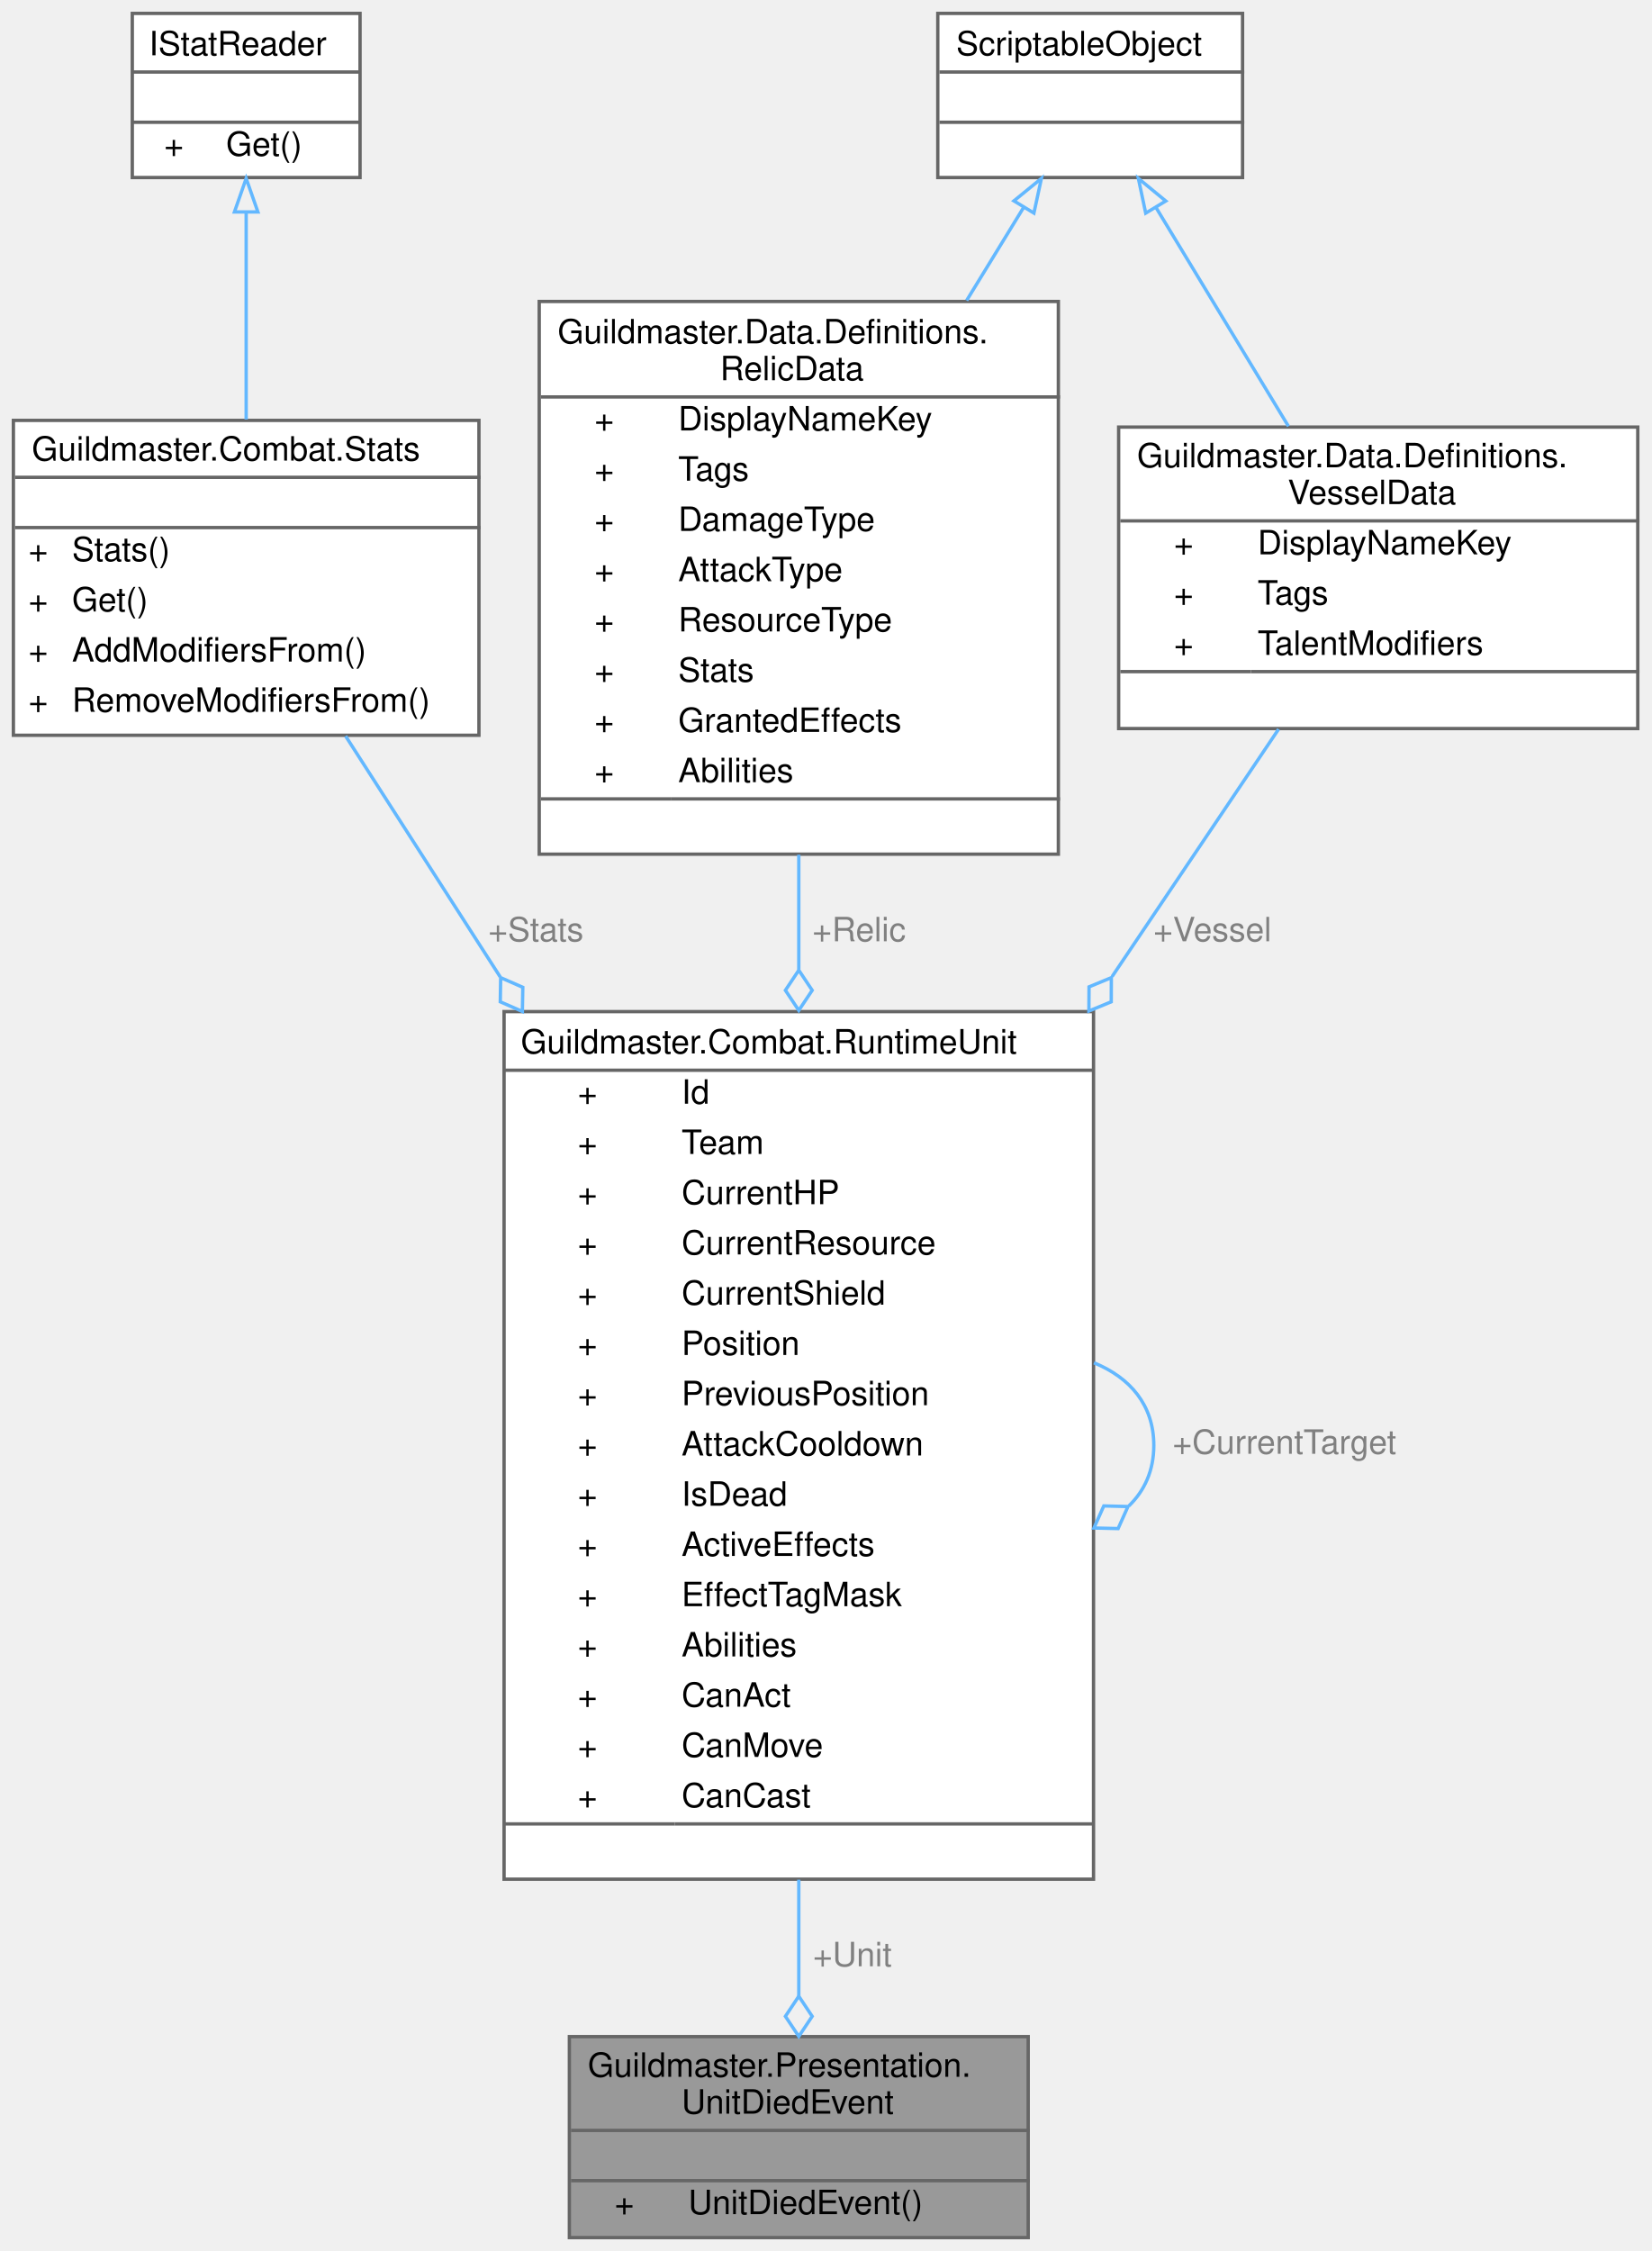
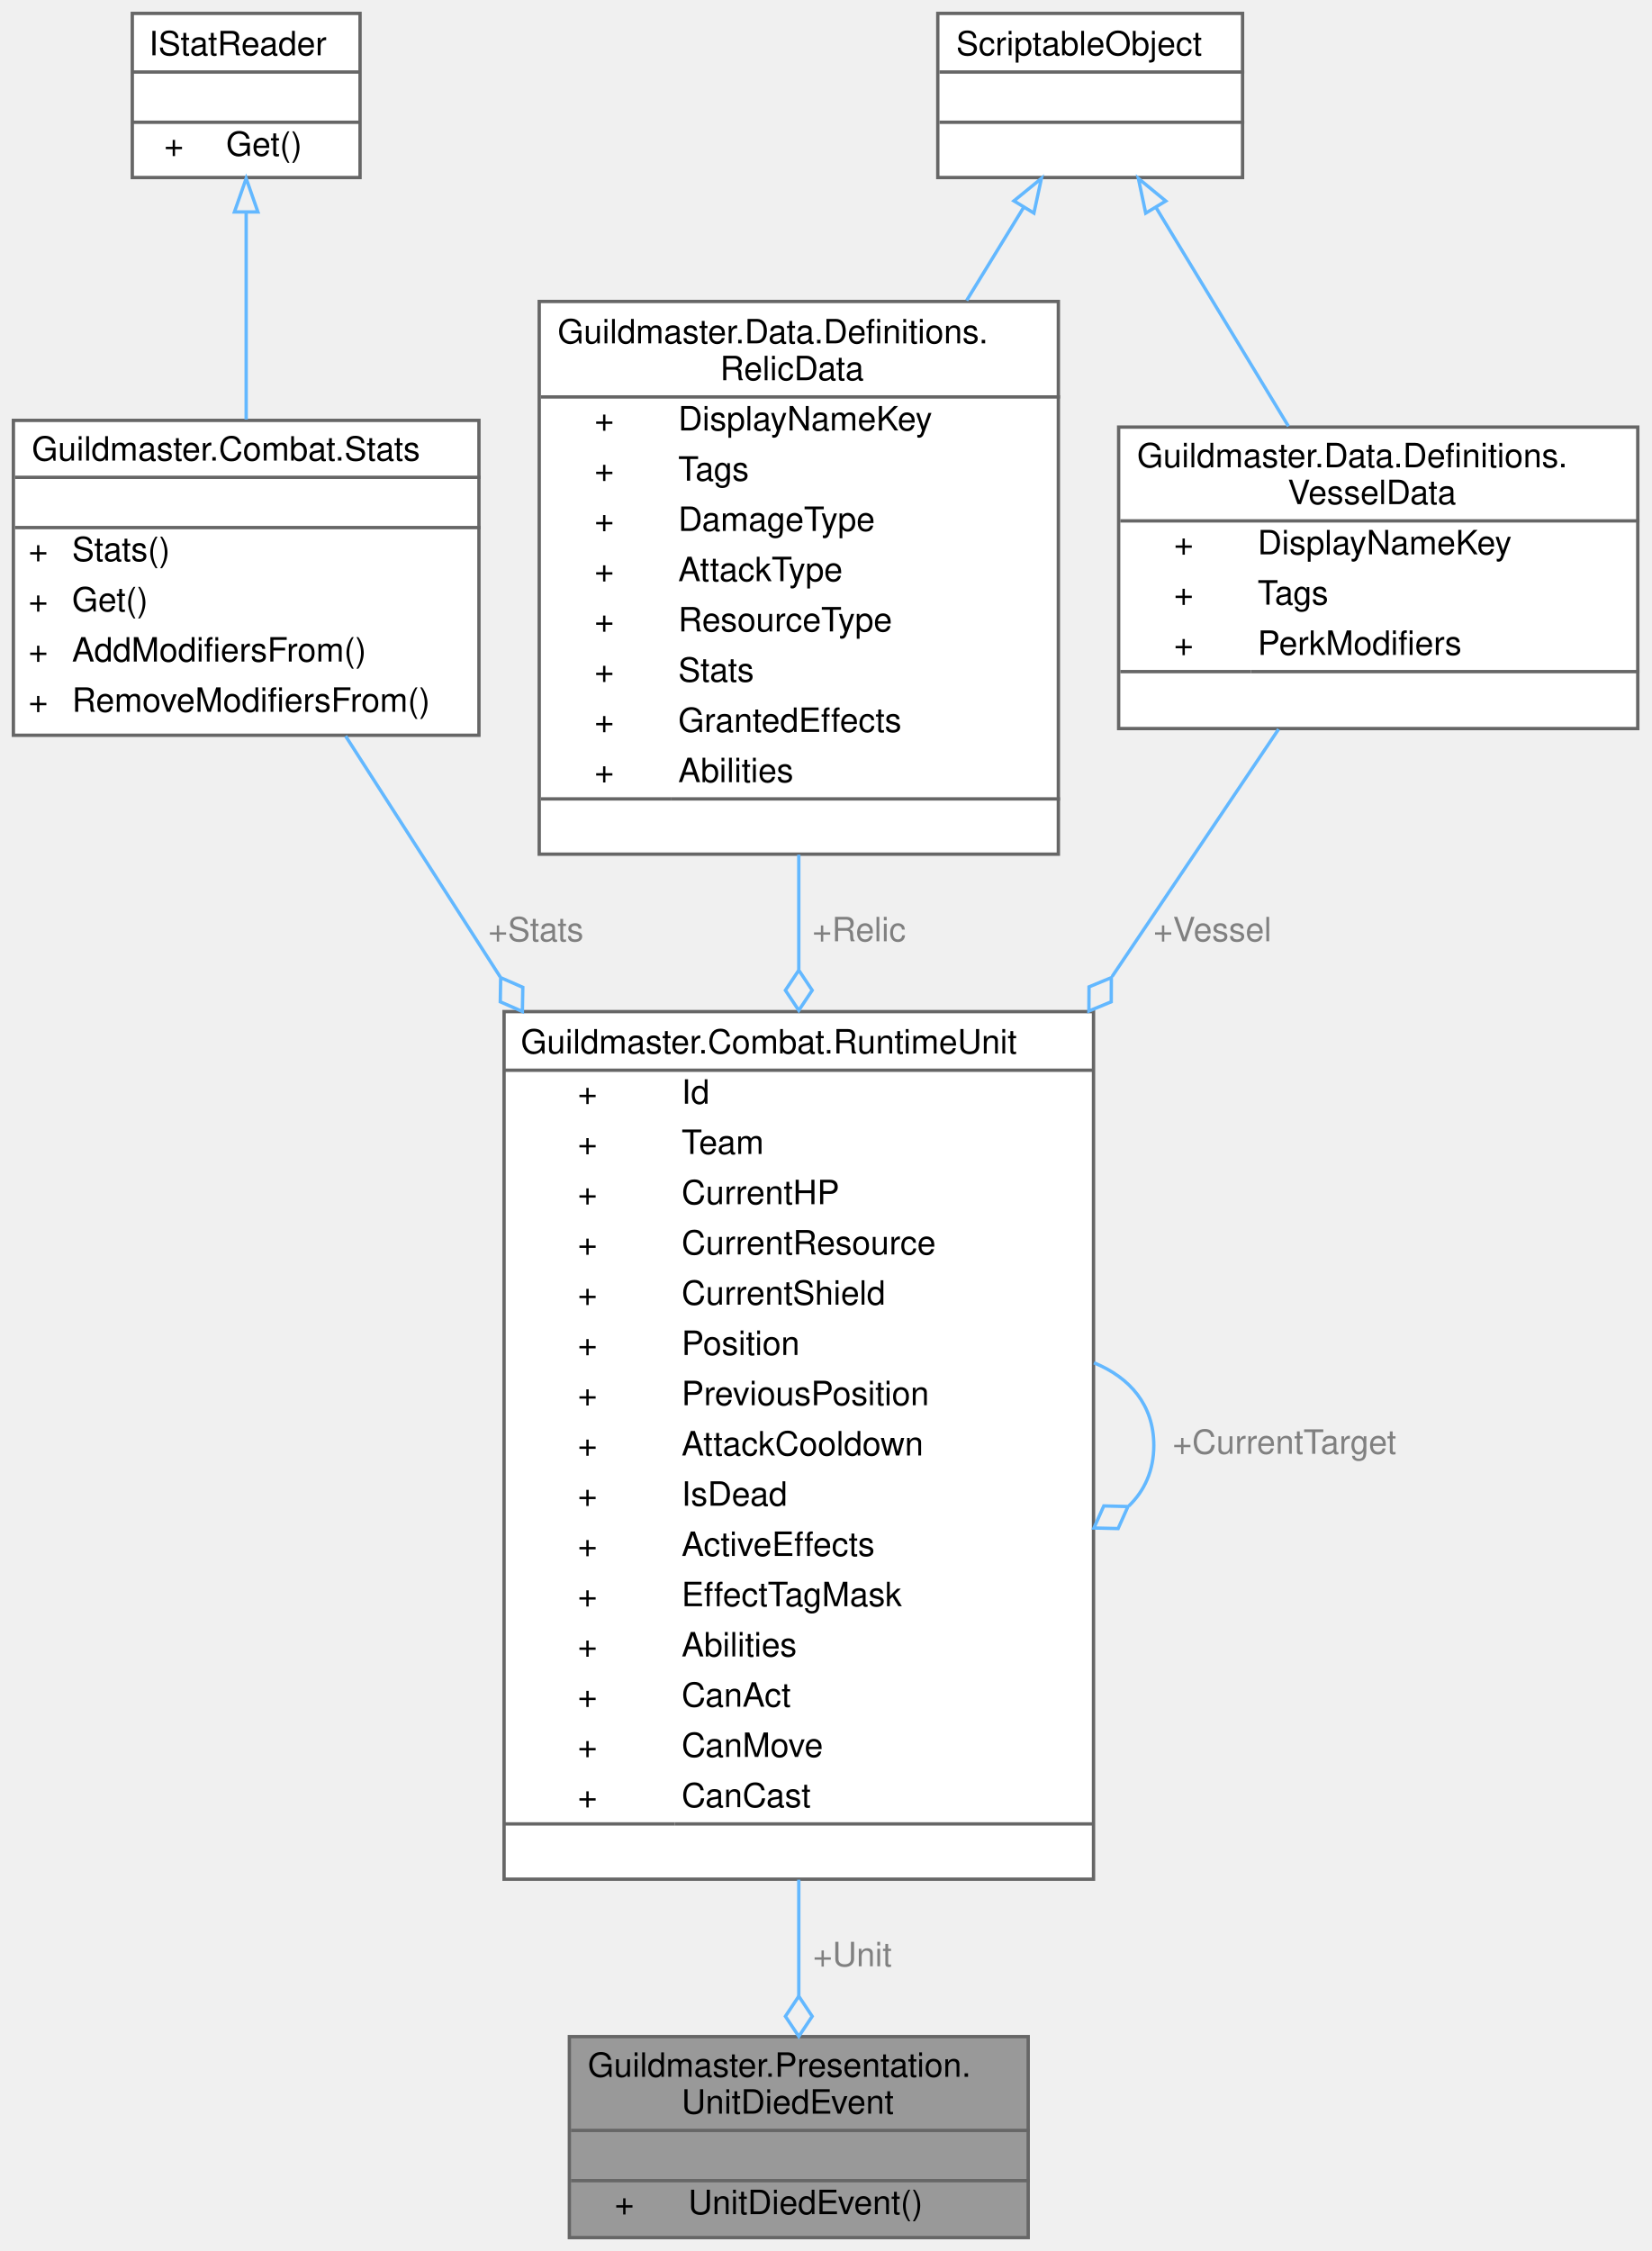
<svg xmlns="http://www.w3.org/2000/svg" xmlns:xlink="http://www.w3.org/1999/xlink" width="493pt" height="672pt" viewBox="0.00 0.00 493.00 672.00">
  <g id="graph0" class="graph" transform="scale(1 1) rotate(0) translate(4 668)">
    <g id="Node000001" class="node">
      <g id="a_Node000001">
        <a xlink:title=" ">
          <polygon fill="#999999" stroke="transparent" points="303,-60 166,-60 166,0 303,0 303,-60" />
          <text text-anchor="start" x="171.5" y="-48" font-family="Helvetica,sans-Serif" font-size="10.00">Guildmaster.Presentation.</text>
          <text text-anchor="start" x="199.5" y="-37" font-family="Helvetica,sans-Serif" font-size="10.00">UnitDiedEvent</text>
          <text text-anchor="start" x="233" y="-22" font-family="Helvetica,sans-Serif" font-size="10.00"> </text>
          <text text-anchor="start" x="179.5" y="-7" font-family="Helvetica,sans-Serif" font-size="10.00">+</text>
          <text text-anchor="start" x="201.5" y="-7" font-family="Helvetica,sans-Serif" font-size="10.00">UnitDiedEvent()</text>
          <polygon fill="#666666" stroke="#666666" points="166.5,-32 166.5,-32 303.5,-32 303.5,-32 166.5,-32" />
          <polygon fill="#666666" stroke="#666666" points="166.5,-17 166.5,-17 303.5,-17 303.5,-17 166.5,-17" />
          <polygon fill="none" stroke="#666666" points="166,0 166,-60 303,-60 303,0 166,0" />
        </a>
      </g>
    </g>
    <g id="Node000002" class="node">
      <g id="a_Node000002">
        <a xlink:href="classGuildmaster_1_1Combat_1_1RuntimeUnit.html" target="_top" xlink:title="Рантайм-представление юнита на один бой.">
          <polygon fill="white" stroke="transparent" points="322.5,-366 146.5,-366 146.5,-107 322.5,-107 322.5,-366" />
          <text text-anchor="start" x="151.5" y="-353.5" font-family="Helvetica,sans-Serif" font-size="10.00">Guildmaster.Combat.RuntimeUnit</text>
          <text text-anchor="start" x="168.5" y="-338.5" font-family="Helvetica,sans-Serif" font-size="10.00">+</text>
          <text text-anchor="start" x="199.5" y="-338.5" font-family="Helvetica,sans-Serif" font-size="10.00">Id</text>
          <text text-anchor="start" x="168.5" y="-323.5" font-family="Helvetica,sans-Serif" font-size="10.00">+</text>
          <text text-anchor="start" x="199.5" y="-323.5" font-family="Helvetica,sans-Serif" font-size="10.00">Team</text>
          <text text-anchor="start" x="168.5" y="-308.5" font-family="Helvetica,sans-Serif" font-size="10.00">+</text>
          <text text-anchor="start" x="199.5" y="-308.5" font-family="Helvetica,sans-Serif" font-size="10.00">CurrentHP</text>
          <text text-anchor="start" x="168.5" y="-293.5" font-family="Helvetica,sans-Serif" font-size="10.00">+</text>
          <text text-anchor="start" x="199.5" y="-293.5" font-family="Helvetica,sans-Serif" font-size="10.00">CurrentResource</text>
          <text text-anchor="start" x="168.5" y="-278.5" font-family="Helvetica,sans-Serif" font-size="10.00">+</text>
          <text text-anchor="start" x="199.5" y="-278.5" font-family="Helvetica,sans-Serif" font-size="10.00">CurrentShield</text>
          <text text-anchor="start" x="168.5" y="-263.5" font-family="Helvetica,sans-Serif" font-size="10.00">+</text>
          <text text-anchor="start" x="199.5" y="-263.5" font-family="Helvetica,sans-Serif" font-size="10.00">Position</text>
          <text text-anchor="start" x="168.5" y="-248.5" font-family="Helvetica,sans-Serif" font-size="10.00">+</text>
          <text text-anchor="start" x="199.5" y="-248.5" font-family="Helvetica,sans-Serif" font-size="10.00">PreviousPosition</text>
          <text text-anchor="start" x="168.5" y="-233.5" font-family="Helvetica,sans-Serif" font-size="10.00">+</text>
          <text text-anchor="start" x="199.5" y="-233.5" font-family="Helvetica,sans-Serif" font-size="10.00">AttackCooldown</text>
          <text text-anchor="start" x="168.5" y="-218.5" font-family="Helvetica,sans-Serif" font-size="10.00">+</text>
          <text text-anchor="start" x="199.5" y="-218.5" font-family="Helvetica,sans-Serif" font-size="10.00">IsDead</text>
          <text text-anchor="start" x="168.5" y="-203.5" font-family="Helvetica,sans-Serif" font-size="10.00">+</text>
          <text text-anchor="start" x="199.5" y="-203.5" font-family="Helvetica,sans-Serif" font-size="10.00">ActiveEffects</text>
          <text text-anchor="start" x="168.5" y="-188.5" font-family="Helvetica,sans-Serif" font-size="10.00">+</text>
          <text text-anchor="start" x="199.5" y="-188.5" font-family="Helvetica,sans-Serif" font-size="10.00">EffectTagMask</text>
          <text text-anchor="start" x="168.5" y="-173.5" font-family="Helvetica,sans-Serif" font-size="10.00">+</text>
          <text text-anchor="start" x="199.5" y="-173.5" font-family="Helvetica,sans-Serif" font-size="10.00">Abilities</text>
          <text text-anchor="start" x="168.5" y="-158.5" font-family="Helvetica,sans-Serif" font-size="10.00">+</text>
          <text text-anchor="start" x="199.5" y="-158.5" font-family="Helvetica,sans-Serif" font-size="10.00">CanAct</text>
          <text text-anchor="start" x="168.5" y="-143.5" font-family="Helvetica,sans-Serif" font-size="10.00">+</text>
          <text text-anchor="start" x="199.5" y="-143.5" font-family="Helvetica,sans-Serif" font-size="10.00">CanMove</text>
          <text text-anchor="start" x="168.5" y="-128.5" font-family="Helvetica,sans-Serif" font-size="10.00">+</text>
          <text text-anchor="start" x="199.5" y="-128.5" font-family="Helvetica,sans-Serif" font-size="10.00">CanCast</text>
          <text text-anchor="start" x="232.5" y="-113.5" font-family="Helvetica,sans-Serif" font-size="10.00"> </text>
          <polygon fill="#666666" stroke="#666666" points="146.5,-348.5 146.5,-348.5 322.5,-348.5 322.5,-348.5 146.5,-348.5" />
          <polygon fill="#666666" stroke="#666666" points="146.5,-123.5 146.5,-123.5 197.5,-123.5 197.5,-123.5 146.5,-123.5" />
          <polygon fill="#666666" stroke="#666666" points="197.5,-123.5 197.5,-123.5 322.5,-123.5 322.5,-123.5 197.5,-123.5" />
          <polygon fill="none" stroke="#666666" points="146.5,-107 146.5,-366 322.5,-366 322.5,-107 146.5,-107" />
        </a>
      </g>
    </g>
    <g id="edge1_Node000001_Node000002" class="edge">
      <g id="a_edge1_Node000001_Node000002">
        <a xlink:title=" ">
          <path fill="none" stroke="#63b8ff" d="M234.5,-106.86C234.5,-94.46 234.5,-82.61 234.5,-72.13" />
          <polygon fill="none" stroke="#63b8ff" points="234.5,-72.06 230.5,-66.06 234.5,-60.06 238.5,-66.06 234.5,-72.06" />
        </a>
      </g>
      <text text-anchor="middle" x="250.5" y="-81" font-family="Helvetica,sans-Serif" font-size="10.00" fill="grey"> +Unit</text>
    </g>
    <g id="edge4_Node000002_Node000002" class="edge">
      <g id="a_edge4_Node000002_Node000002">
        <a xlink:title=" ">
          <path fill="none" stroke="#63b8ff" d="M322.63,-261.16C333.43,-256.74 340.5,-248.52 340.5,-236.5 340.5,-228.99 337.74,-222.96 333.03,-218.41" />
          <polygon fill="none" stroke="#63b8ff" points="332.78,-218.25 325.57,-218.43 322.63,-211.84 329.84,-211.67 332.78,-218.25" />
        </a>
      </g>
      <text text-anchor="middle" x="379.5" y="-234" font-family="Helvetica,sans-Serif" font-size="10.00" fill="grey"> +CurrentTarget</text>
    </g>
    <g id="Node000003" class="node">
      <g id="a_Node000003">
        <a xlink:href="classGuildmaster_1_1Combat_1_1Stats.html" target="_top" xlink:title="Рантайм стат-объект юнита.">
          <polygon fill="white" stroke="transparent" points="139,-542.5 0,-542.5 0,-448.5 139,-448.5 139,-542.5" />
          <text text-anchor="start" x="5.5" y="-530.5" font-family="Helvetica,sans-Serif" font-size="10.00">Guildmaster.Combat.Stats</text>
          <text text-anchor="start" x="68" y="-515.5" font-family="Helvetica,sans-Serif" font-size="10.00"> </text>
          <text text-anchor="start" x="4.5" y="-500.5" font-family="Helvetica,sans-Serif" font-size="10.00">+</text>
          <text text-anchor="start" x="17.5" y="-500.5" font-family="Helvetica,sans-Serif" font-size="10.00">Stats()</text>
          <text text-anchor="start" x="4.5" y="-485.5" font-family="Helvetica,sans-Serif" font-size="10.00">+</text>
          <text text-anchor="start" x="17.5" y="-485.5" font-family="Helvetica,sans-Serif" font-size="10.00">Get()</text>
          <text text-anchor="start" x="4.5" y="-470.5" font-family="Helvetica,sans-Serif" font-size="10.00">+</text>
          <text text-anchor="start" x="17.5" y="-470.5" font-family="Helvetica,sans-Serif" font-size="10.00">AddModifiersFrom()</text>
          <text text-anchor="start" x="4.5" y="-455.5" font-family="Helvetica,sans-Serif" font-size="10.00">+</text>
          <text text-anchor="start" x="17.5" y="-455.5" font-family="Helvetica,sans-Serif" font-size="10.00">RemoveModifiersFrom()</text>
          <polygon fill="#666666" stroke="#666666" points="0.5,-525.5 0.5,-525.5 139.5,-525.5 139.5,-525.5 0.5,-525.5" />
          <polygon fill="#666666" stroke="#666666" points="0.5,-510.5 0.5,-510.5 139.5,-510.5 139.5,-510.5 0.5,-510.5" />
          <polygon fill="none" stroke="#666666" points="0,-448.5 0,-542.5 139,-542.5 139,-448.5 0,-448.5" />
        </a>
      </g>
    </g>
    <g id="edge2_Node000002_Node000003" class="edge">
      <g id="a_edge2_Node000002_Node000003">
        <a xlink:title=" ">
          <path fill="none" stroke="#63b8ff" d="M99.19,-448.26C112.38,-427.72 128.67,-402.34 145.33,-376.39" />
          <polygon fill="none" stroke="#63b8ff" points="145.49,-376.14 145.37,-368.93 151.97,-366.04 152.1,-373.25 145.49,-376.14" />
        </a>
      </g>
      <text text-anchor="middle" x="156" y="-387" font-family="Helvetica,sans-Serif" font-size="10.00" fill="grey"> +Stats</text>
    </g>
    <g id="Node000004" class="node">
      <g id="a_Node000004">
        <a xlink:href="interfaceGuildmaster_1_1Data_1_1Stats_1_1IStatReader.html" target="_top" xlink:title="Только-чтение собранных статов.">
          <polygon fill="white" stroke="transparent" points="103.5,-664 35.5,-664 35.5,-615 103.5,-615 103.5,-664" />
          <text text-anchor="start" x="40.5" y="-651.5" font-family="Helvetica,sans-Serif" font-size="10.00">IStatReader</text>
          <text text-anchor="start" x="67.5" y="-636.5" font-family="Helvetica,sans-Serif" font-size="10.00"> </text>
          <text text-anchor="start" x="45" y="-621.5" font-family="Helvetica,sans-Serif" font-size="10.00">+</text>
          <text text-anchor="start" x="63.5" y="-621.5" font-family="Helvetica,sans-Serif" font-size="10.00">Get()</text>
          <polygon fill="#666666" stroke="#666666" points="35.5,-646.5 35.5,-646.5 103.5,-646.5 103.5,-646.5 35.5,-646.5" />
          <polygon fill="#666666" stroke="#666666" points="35.5,-631.5 35.5,-631.5 103.5,-631.5 103.5,-631.5 35.5,-631.5" />
          <polygon fill="none" stroke="#666666" points="35.5,-615 35.5,-664 103.5,-664 103.5,-615 35.5,-615" />
        </a>
      </g>
    </g>
    <g id="edge3_Node000003_Node000004" class="edge">
      <g id="a_edge3_Node000003_Node000004">
        <a xlink:title=" ">
          <path fill="none" stroke="#63b8ff" d="M69.5,-604.7C69.5,-586.18 69.5,-562.95 69.5,-542.77" />
          <polygon fill="none" stroke="#63b8ff" points="66,-604.73 69.5,-614.73 73,-604.73 66,-604.73" />
        </a>
      </g>
    </g>
    <g id="Node000005" class="node">
      <g id="a_Node000005">
        <a xlink:href="classGuildmaster_1_1Data_1_1Definitions_1_1RelicData.html" target="_top" xlink:title="«Чемпион» — стат-блок и боевые категории юнита.">
          <polygon fill="white" stroke="transparent" points="312,-578 157,-578 157,-413 312,-413 312,-578" />
          <text text-anchor="start" x="162.5" y="-565.5" font-family="Helvetica,sans-Serif" font-size="10.00">Guildmaster.Data.Definitions.</text>
          <text text-anchor="start" x="211" y="-554.5" font-family="Helvetica,sans-Serif" font-size="10.00">RelicData</text>
          <text text-anchor="start" x="173.5" y="-539.5" font-family="Helvetica,sans-Serif" font-size="10.00">+</text>
          <text text-anchor="start" x="198.5" y="-539.5" font-family="Helvetica,sans-Serif" font-size="10.00">DisplayNameKey</text>
          <text text-anchor="start" x="173.5" y="-524.5" font-family="Helvetica,sans-Serif" font-size="10.00">+</text>
          <text text-anchor="start" x="198.5" y="-524.5" font-family="Helvetica,sans-Serif" font-size="10.00">Tags</text>
          <text text-anchor="start" x="173.5" y="-509.5" font-family="Helvetica,sans-Serif" font-size="10.00">+</text>
          <text text-anchor="start" x="198.5" y="-509.5" font-family="Helvetica,sans-Serif" font-size="10.00">DamageType</text>
          <text text-anchor="start" x="173.5" y="-494.5" font-family="Helvetica,sans-Serif" font-size="10.00">+</text>
          <text text-anchor="start" x="198.5" y="-494.5" font-family="Helvetica,sans-Serif" font-size="10.00">AttackType</text>
          <text text-anchor="start" x="173.5" y="-479.5" font-family="Helvetica,sans-Serif" font-size="10.00">+</text>
          <text text-anchor="start" x="198.5" y="-479.5" font-family="Helvetica,sans-Serif" font-size="10.00">ResourceType</text>
          <text text-anchor="start" x="173.5" y="-464.5" font-family="Helvetica,sans-Serif" font-size="10.00">+</text>
          <text text-anchor="start" x="198.5" y="-464.5" font-family="Helvetica,sans-Serif" font-size="10.00">Stats</text>
          <text text-anchor="start" x="173.5" y="-449.5" font-family="Helvetica,sans-Serif" font-size="10.00">+</text>
          <text text-anchor="start" x="198.5" y="-449.5" font-family="Helvetica,sans-Serif" font-size="10.00">GrantedEffects</text>
          <text text-anchor="start" x="173.5" y="-434.5" font-family="Helvetica,sans-Serif" font-size="10.00">+</text>
          <text text-anchor="start" x="198.5" y="-434.5" font-family="Helvetica,sans-Serif" font-size="10.00">Abilities</text>
          <text text-anchor="start" x="233" y="-419.5" font-family="Helvetica,sans-Serif" font-size="10.00"> </text>
          <polygon fill="#666666" stroke="#666666" points="157.5,-549.5 157.5,-549.5 312.5,-549.5 312.5,-549.5 157.5,-549.5" />
          <polygon fill="#666666" stroke="#666666" points="157.5,-429.5 157.5,-429.5 196.5,-429.5 196.5,-429.5 157.5,-429.5" />
          <polygon fill="#666666" stroke="#666666" points="196.5,-429.5 196.5,-429.5 312.5,-429.5 312.5,-429.5 196.5,-429.5" />
          <polygon fill="none" stroke="#666666" points="157,-413 157,-578 312,-578 312,-413 157,-413" />
        </a>
      </g>
    </g>
    <g id="edge5_Node000002_Node000005" class="edge">
      <g id="a_edge5_Node000002_Node000005">
        <a xlink:title=" ">
          <path fill="none" stroke="#63b8ff" d="M234.5,-412.83C234.5,-401.81 234.5,-390.26 234.5,-378.57" />
          <polygon fill="none" stroke="#63b8ff" points="234.5,-378.36 230.5,-372.36 234.5,-366.36 238.5,-372.36 234.5,-378.36" />
        </a>
      </g>
      <text text-anchor="middle" x="252.5" y="-387" font-family="Helvetica,sans-Serif" font-size="10.00" fill="grey"> +Relic</text>
    </g>
    <g id="Node000006" class="node">
      <g id="a_Node000006">
        <a xlink:title=" ">
          <polygon fill="white" stroke="transparent" points="367,-664 276,-664 276,-615 367,-615 367,-664" />
          <text text-anchor="start" x="281.5" y="-651.5" font-family="Helvetica,sans-Serif" font-size="10.00">ScriptableObject</text>
          <text text-anchor="start" x="320" y="-636.5" font-family="Helvetica,sans-Serif" font-size="10.00"> </text>
          <text text-anchor="start" x="320" y="-621.5" font-family="Helvetica,sans-Serif" font-size="10.00"> </text>
          <polygon fill="#666666" stroke="#666666" points="276.5,-646.5 276.5,-646.5 367.5,-646.5 367.5,-646.5 276.5,-646.5" />
          <polygon fill="#666666" stroke="#666666" points="276.5,-631.5 276.5,-631.5 367.5,-631.5 367.5,-631.5 276.5,-631.5" />
          <polygon fill="none" stroke="#666666" points="276,-615 276,-664 367,-664 367,-615 276,-615" />
        </a>
      </g>
    </g>
    <g id="edge6_Node000005_Node000006" class="edge">
      <g id="a_edge6_Node000005_Node000006">
        <a xlink:title=" ">
          <path fill="none" stroke="#63b8ff" d="M301.59,-606.01C296.42,-597.56 290.6,-588.06 284.61,-578.29" />
          <polygon fill="none" stroke="#63b8ff" points="298.73,-608.03 306.94,-614.73 304.7,-604.38 298.73,-608.03" />
        </a>
      </g>
    </g>
    <g id="Node000007" class="node">
      <g id="a_Node000007">
        <a xlink:href="classGuildmaster_1_1Data_1_1Definitions_1_1VesselData.html" target="_top" xlink:title="«Пилот» — носитель реликвии.">
          <polygon fill="white" stroke="transparent" points="485,-540.5 330,-540.5 330,-450.5 485,-450.5 485,-540.5" />
          <text text-anchor="start" x="335.5" y="-528.5" font-family="Helvetica,sans-Serif" font-size="10.00">Guildmaster.Data.Definitions.</text>
          <text text-anchor="start" x="380.5" y="-517.5" font-family="Helvetica,sans-Serif" font-size="10.00">VesselData</text>
          <text text-anchor="start" x="346.5" y="-502.5" font-family="Helvetica,sans-Serif" font-size="10.00">+</text>
          <text text-anchor="start" x="371.5" y="-502.5" font-family="Helvetica,sans-Serif" font-size="10.00">DisplayNameKey</text>
          <text text-anchor="start" x="346.5" y="-487.5" font-family="Helvetica,sans-Serif" font-size="10.00">+</text>
          <text text-anchor="start" x="371.5" y="-487.5" font-family="Helvetica,sans-Serif" font-size="10.00">Tags</text>
          <text text-anchor="start" x="346.5" y="-472.5" font-family="Helvetica,sans-Serif" font-size="10.00">+</text>
-           <text text-anchor="start" x="371.5" y="-472.5" font-family="Helvetica,sans-Serif" font-size="10.00">TalentModifiers</text>
+           <text text-anchor="start" x="371.5" y="-472.5" font-family="Helvetica,sans-Serif" font-size="10.00">PerkModifiers</text>
          <text text-anchor="start" x="406" y="-457.5" font-family="Helvetica,sans-Serif" font-size="10.00"> </text>
          <polygon fill="#666666" stroke="#666666" points="330.5,-512.5 330.5,-512.5 485.5,-512.5 485.5,-512.5 330.5,-512.5" />
          <polygon fill="#666666" stroke="#666666" points="330.5,-467.5 330.5,-467.5 369.5,-467.5 369.5,-467.5 330.5,-467.5" />
          <polygon fill="#666666" stroke="#666666" points="369.5,-467.5 369.5,-467.5 485.5,-467.5 485.5,-467.5 369.5,-467.5" />
          <polygon fill="none" stroke="#666666" points="330,-450.5 330,-540.5 485,-540.5 485,-450.5 330,-450.5" />
        </a>
      </g>
    </g>
    <g id="edge8_Node000007_Node000006" class="edge">
      <g id="a_edge8_Node000007_Node000006">
        <a xlink:title=" ">
          <path fill="none" stroke="#63b8ff" d="M341.19,-605.99C352.9,-586.65 367.92,-561.85 380.7,-540.74" />
          <polygon fill="none" stroke="#63b8ff" points="338.08,-604.37 335.89,-614.73 344.07,-607.99 338.08,-604.37" />
        </a>
      </g>
    </g>
    <g id="edge7_Node000002_Node000007" class="edge">
      <g id="a_edge7_Node000002_Node000007">
        <a xlink:title=" ">
          <path fill="none" stroke="#63b8ff" d="M377.76,-450.32C363.71,-429.45 346.09,-403.27 328.05,-376.47" />
          <polygon fill="none" stroke="#63b8ff" points="327.82,-376.14 321.16,-373.39 321.12,-366.18 327.79,-368.93 327.82,-376.14" />
        </a>
      </g>
      <text text-anchor="middle" x="358" y="-387" font-family="Helvetica,sans-Serif" font-size="10.00" fill="grey"> +Vessel</text>
    </g>
  </g>
</svg>
